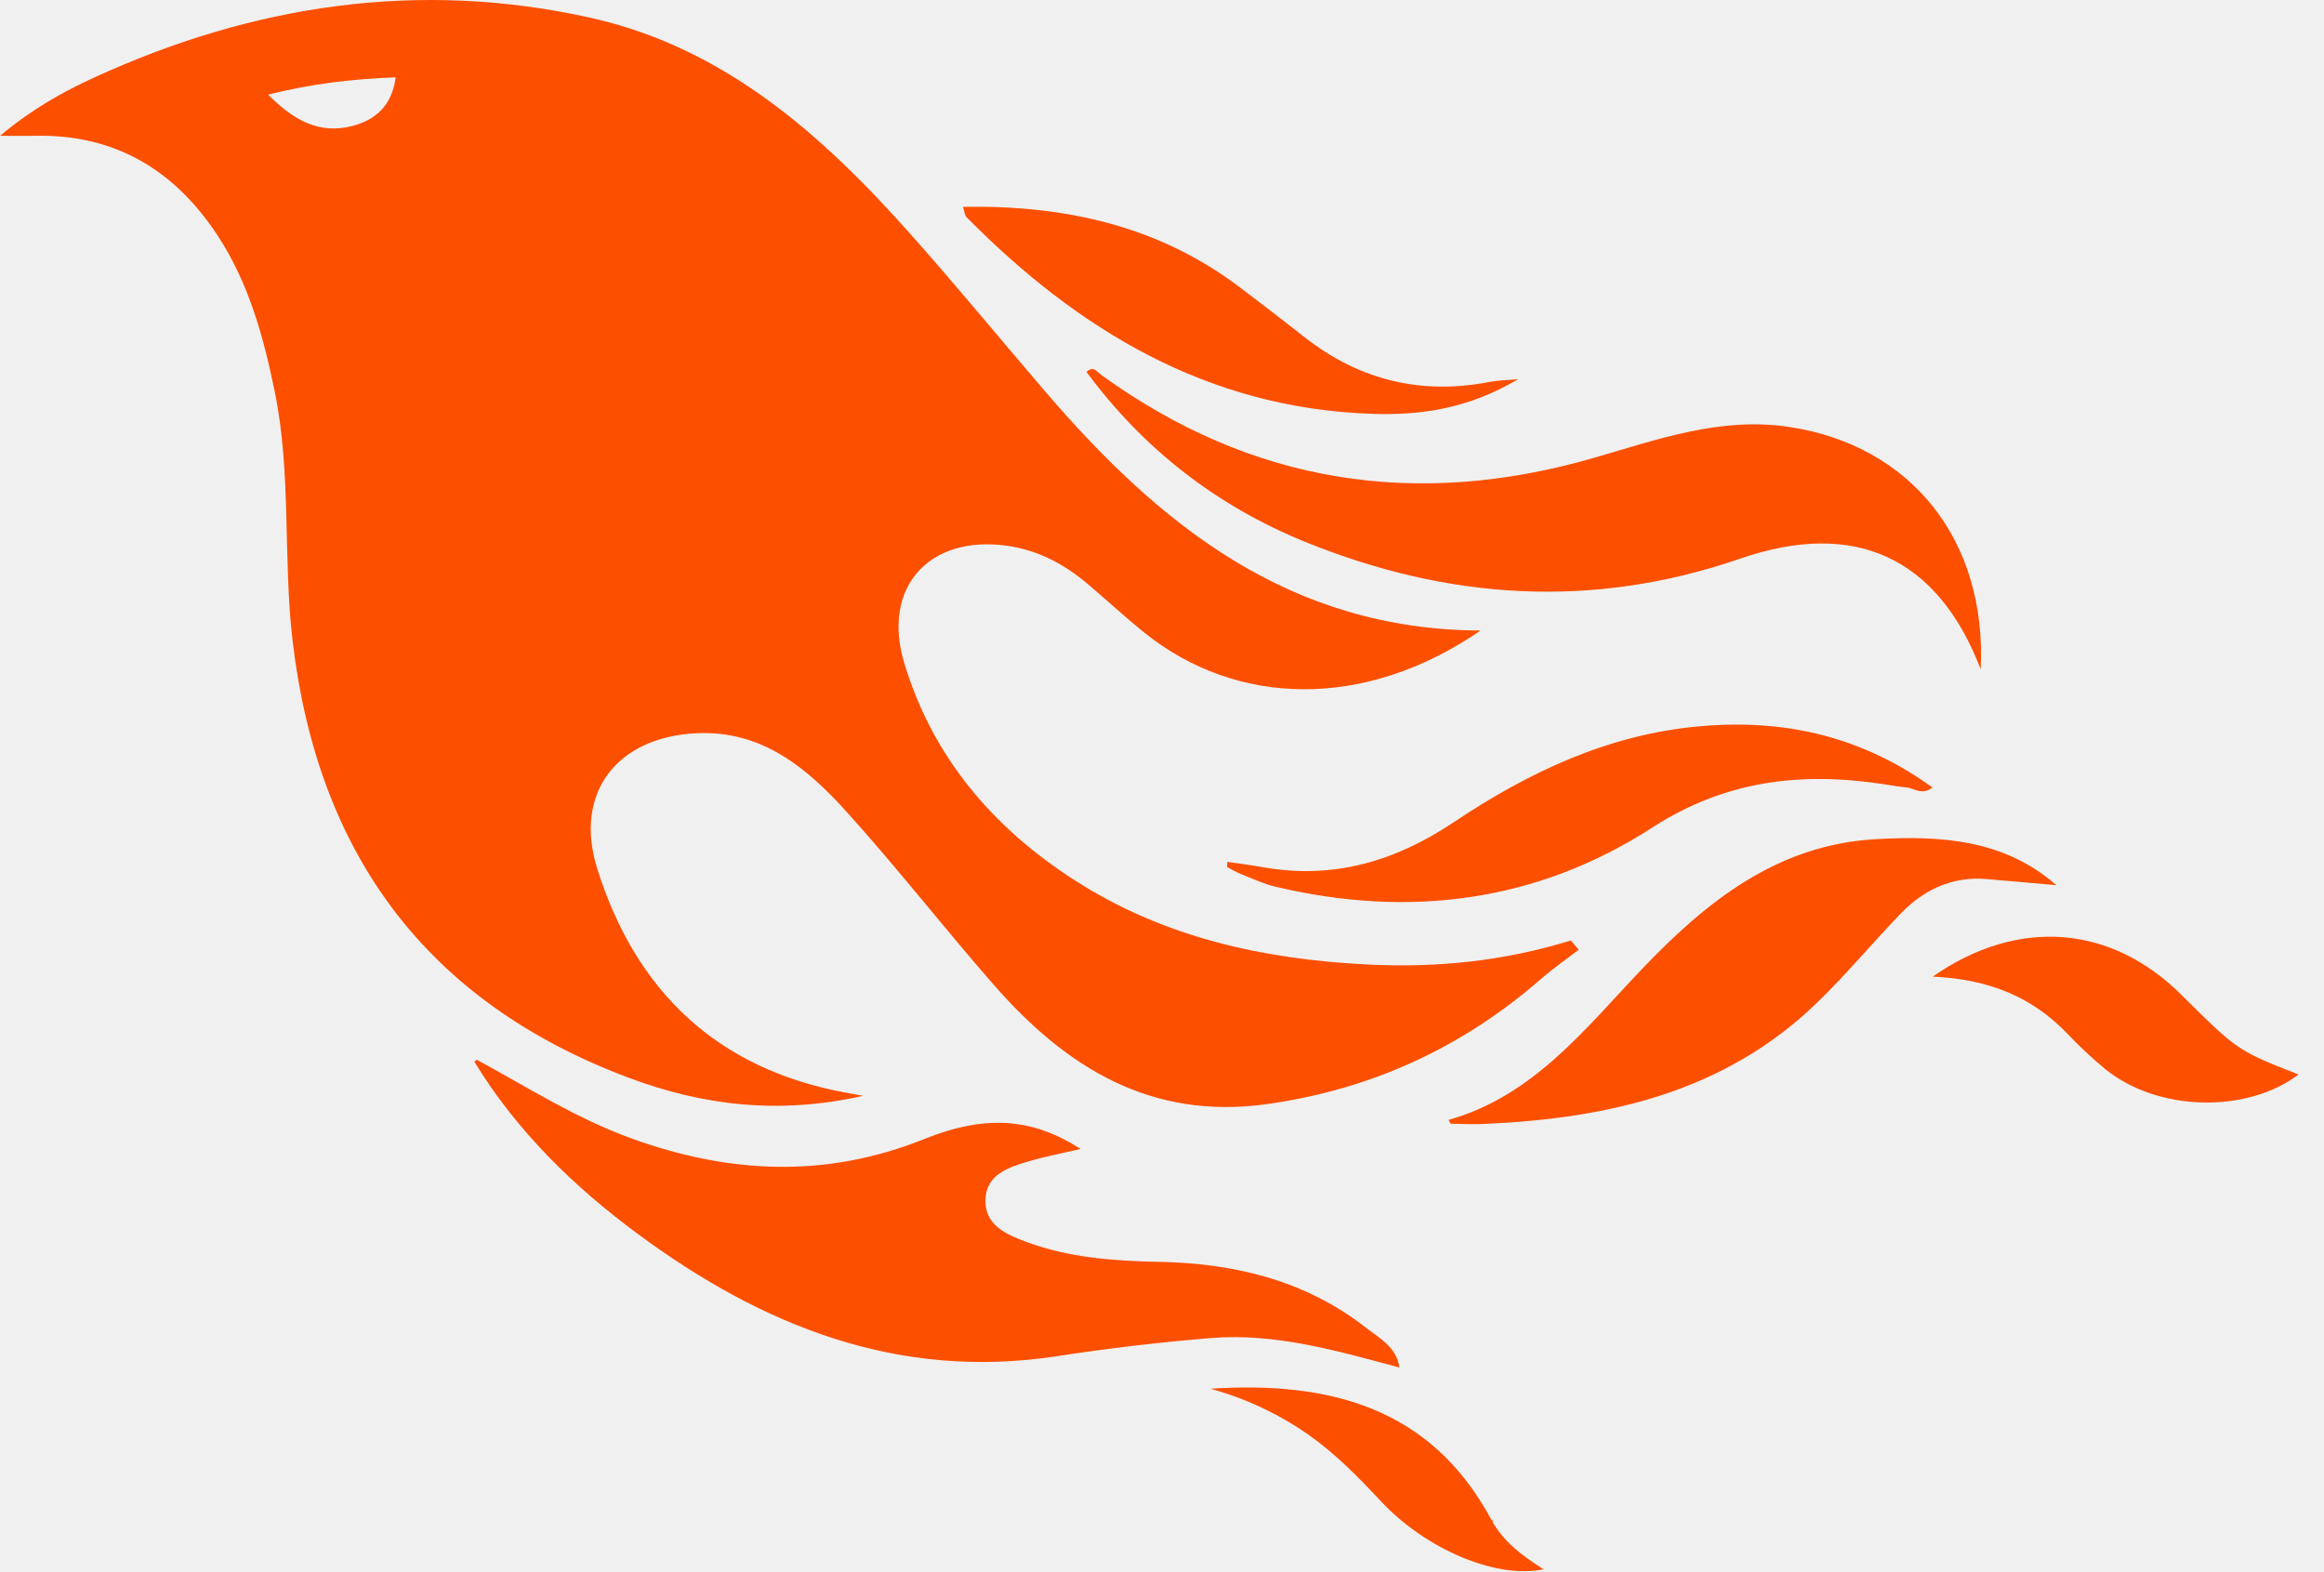
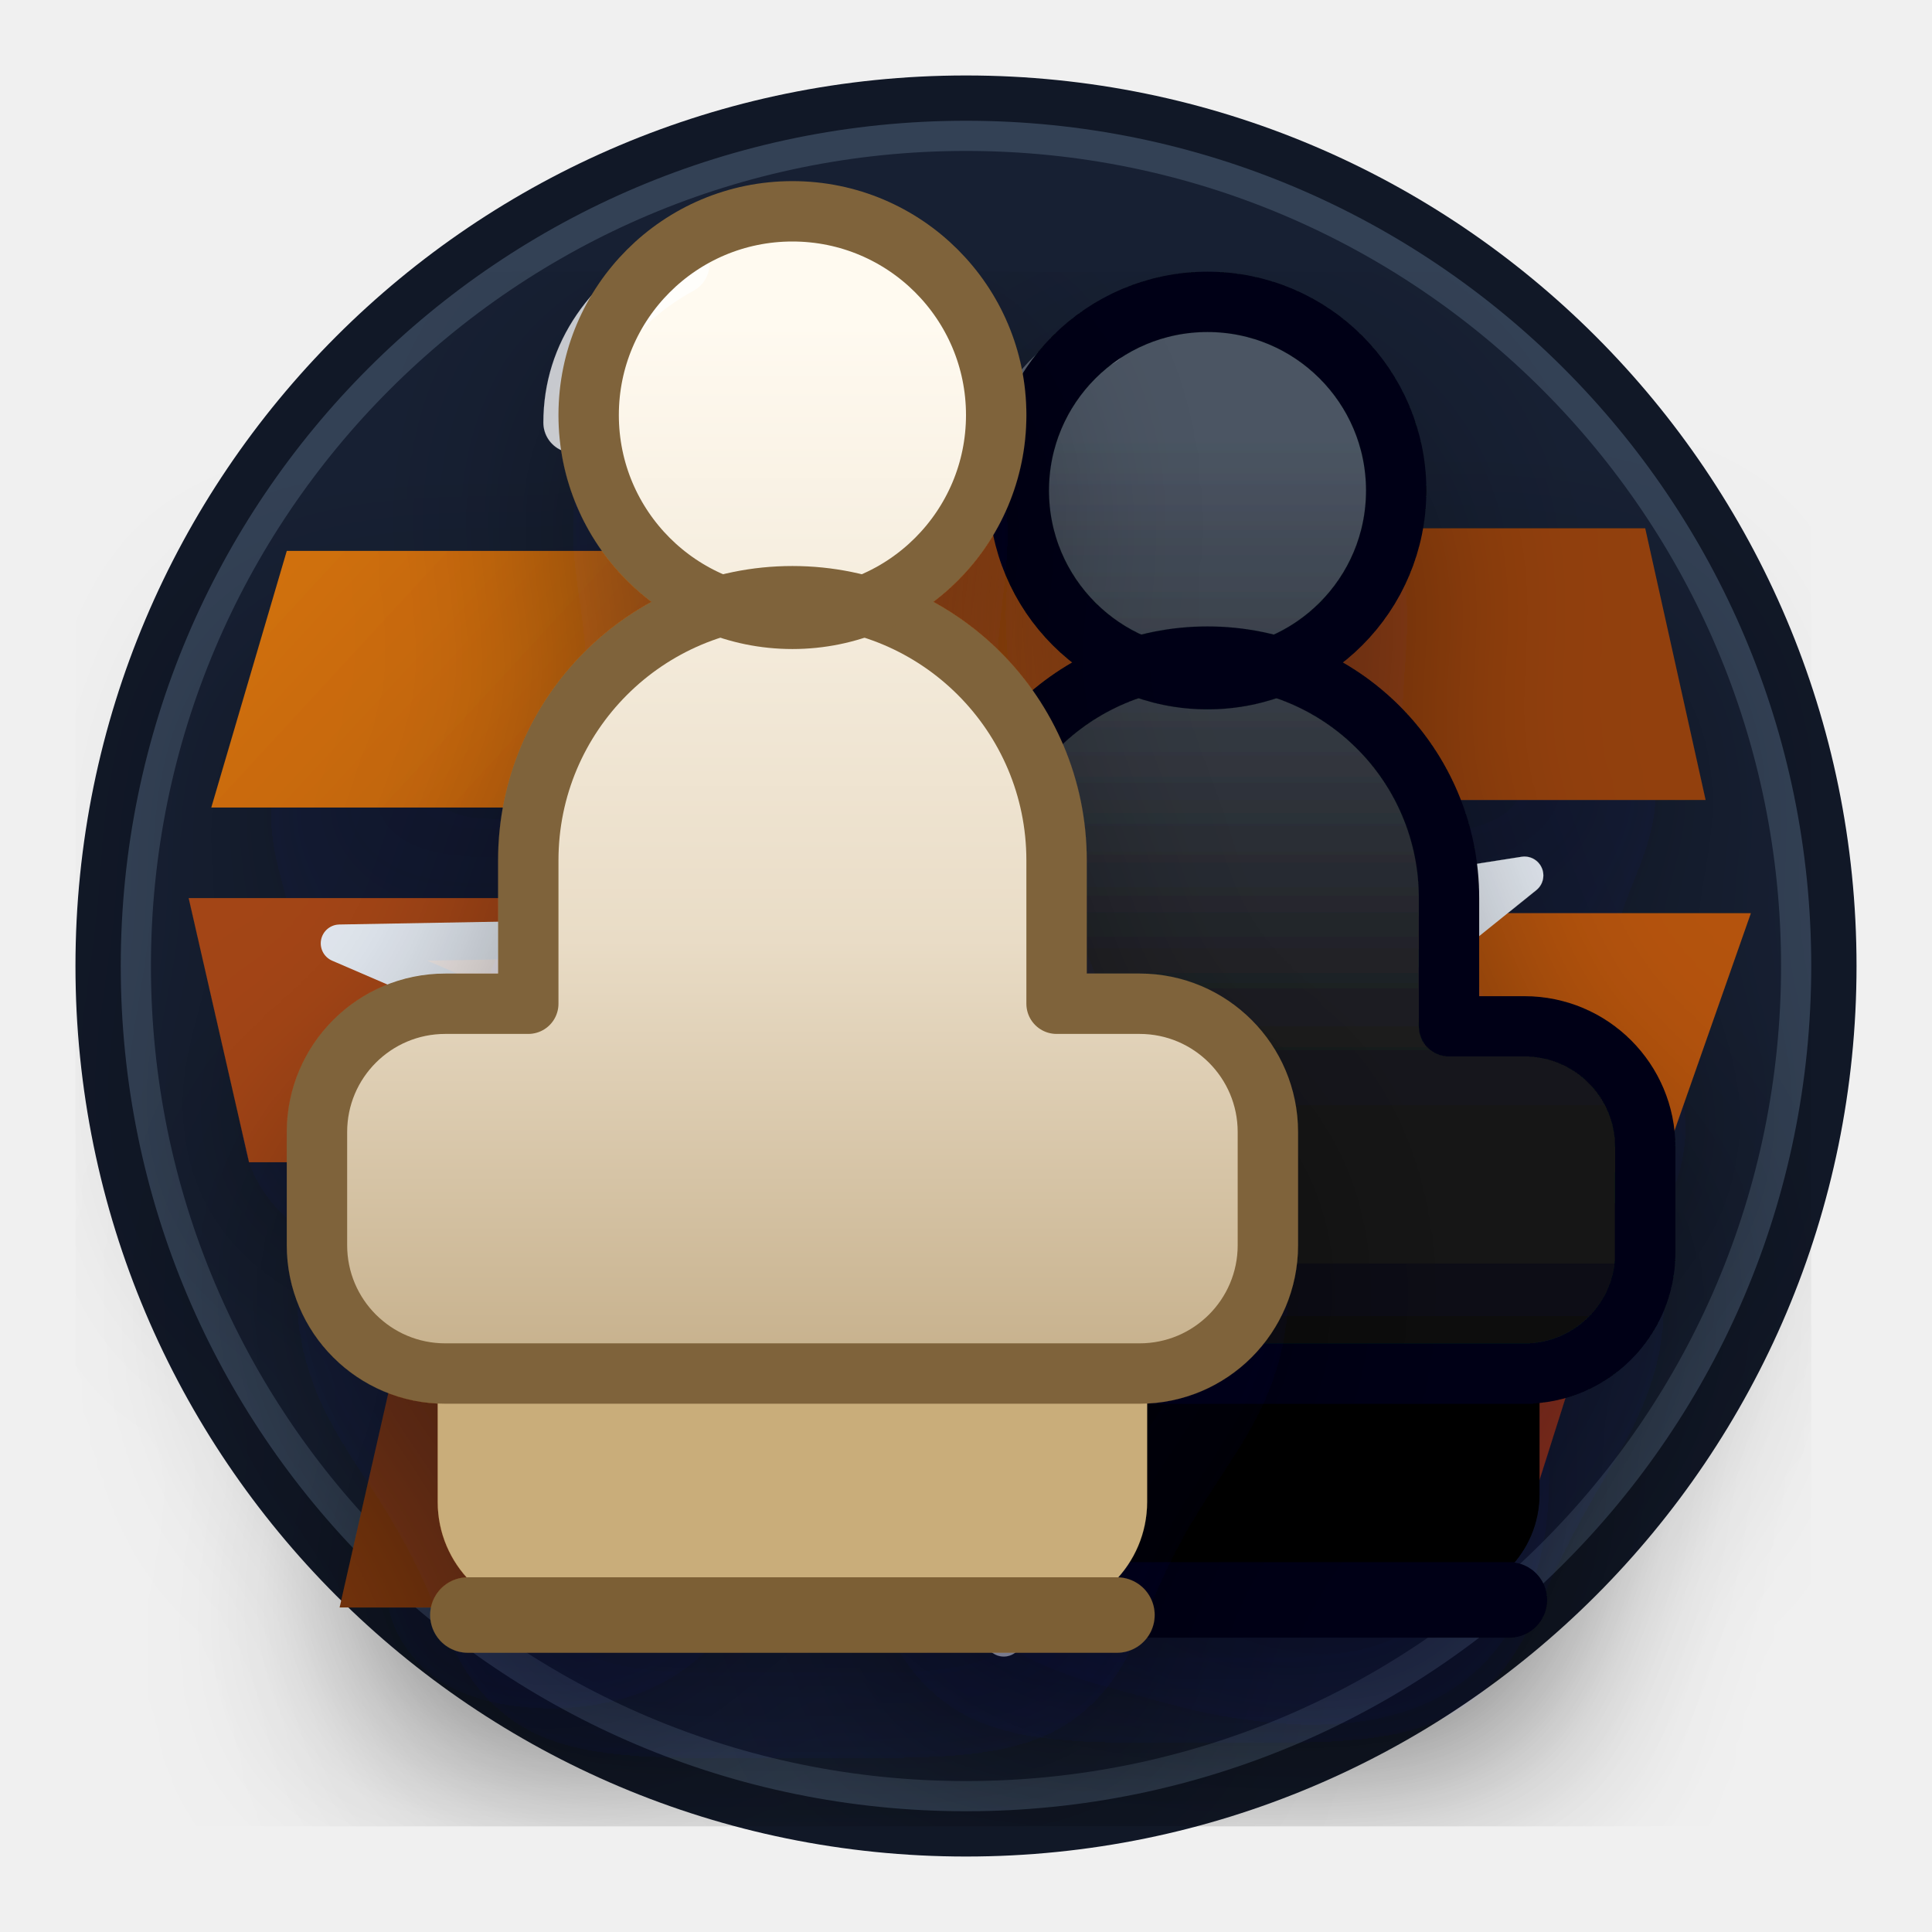
- <svg xmlns="http://www.w3.org/2000/svg" viewBox="0 0 71 48" fill="currentColor" aria-hidden="true">
-   <path d="m26.371 33.477-.552-.1c-3.92-.729-6.397-3.1-7.57-6.829-.733-2.324.597-4.035 3.035-4.148 1.995-.092 3.362 1.055 4.57 2.39 1.557 1.72 2.984 3.558 4.514 5.305 2.202 2.515 4.797 4.134 8.347 3.634 3.183-.448 5.958-1.725 8.371-3.828.363-.316.761-.592 1.144-.886l-.241-.284c-2.027.63-4.093.841-6.205.735-3.195-.16-6.24-.828-8.964-2.582-2.486-1.601-4.319-3.746-5.19-6.611-.704-2.315.736-3.934 3.135-3.6.948.133 1.746.56 2.463 1.165.583.493 1.143 1.015 1.738 1.493 2.8 2.25 6.712 2.375 10.265-.068-5.842-.026-9.817-3.24-13.308-7.313-1.366-1.594-2.7-3.216-4.095-4.785-2.698-3.036-5.692-5.71-9.79-6.623C12.8-.623 7.745.14 2.893 2.361 1.926 2.804.997 3.319 0 4.149c.494 0 .763.006 1.032 0 2.446-.064 4.28 1.023 5.602 3.024.962 1.457 1.415 3.104 1.761 4.798.513 2.515.247 5.078.544 7.605.761 6.494 4.08 11.026 10.26 13.346 2.267.852 4.591 1.135 7.172.555ZM10.751 3.852c-.976.246-1.756-.148-2.56-.962 1.377-.343 2.592-.476 3.897-.528-.107.848-.607 1.306-1.336 1.49Zm32.002 37.924c-.085-.626-.62-.901-1.04-1.228-1.857-1.446-4.03-1.958-6.333-2-1.375-.026-2.735-.128-4.031-.61-.595-.22-1.26-.505-1.244-1.272.015-.78.693-1 1.31-1.184.505-.15 1.026-.247 1.6-.382-1.46-.936-2.886-1.065-4.787-.3-2.993 1.202-5.943 1.06-8.926-.017-1.684-.608-3.179-1.563-4.735-2.408l-.077.057c1.29 2.115 3.034 3.817 5.004 5.271 3.793 2.8 7.936 4.471 12.784 3.73A66.714 66.714 0 0 1 37 40.877c1.98-.16 3.866.398 5.753.899Zm-9.14-30.345c-.105-.076-.206-.266-.42-.069 1.745 2.36 3.985 4.098 6.683 5.193 4.354 1.767 8.773 2.07 13.293.51 3.51-1.21 6.033-.028 7.343 3.38.19-3.955-2.137-6.837-5.843-7.401-2.084-.318-4.01.373-5.962.94-5.434 1.575-10.485.798-15.094-2.553Zm27.085 15.425c.708.059 1.416.123 2.124.185-1.6-1.405-3.55-1.517-5.523-1.404-3.003.17-5.167 1.903-7.14 3.972-1.739 1.824-3.31 3.87-5.903 4.604.043.078.054.117.066.117.35.005.699.021 1.047.005 3.768-.17 7.317-.965 10.14-3.7.89-.86 1.685-1.817 2.544-2.71.716-.746 1.584-1.159 2.645-1.07Zm-8.753-4.67c-2.812.246-5.254 1.409-7.548 2.943-1.766 1.18-3.654 1.738-5.776 1.37-.374-.066-.75-.114-1.124-.17l-.013.156c.135.07.265.151.405.207.354.14.702.308 1.07.395 4.083.971 7.992.474 11.516-1.803 2.221-1.435 4.521-1.707 7.013-1.336.252.038.503.083.756.107.234.022.479.255.795.003-2.179-1.574-4.526-2.096-7.094-1.872Zm-10.049-9.544c1.475.051 2.943-.142 4.486-1.059-.452.04-.643.04-.827.076-2.126.424-4.033-.04-5.733-1.383-.623-.493-1.257-.974-1.889-1.457-2.503-1.914-5.374-2.555-8.514-2.5.05.154.054.26.108.315 3.417 3.455 7.371 5.836 12.369 6.008Zm24.727 17.731c-2.114-2.097-4.952-2.367-7.578-.537 1.738.078 3.043.632 4.101 1.728a13 13 0 0 0 1.182 1.106c1.6 1.29 4.311 1.352 5.896.155-1.861-.726-1.861-.726-3.601-2.452Zm-21.058 16.06c-1.858-3.46-4.981-4.24-8.59-4.008a9.667 9.667 0 0 1 2.977 1.39c.84.586 1.547 1.311 2.243 2.055 1.38 1.473 3.534 2.376 4.962 2.07-.656-.412-1.238-.848-1.592-1.507Zl-.006.006-.036-.004.021.018.012.053Za.127.127 0 0 0 .015.043c.005.008.038 0 .058-.002Zl-.008.01.005.026.024.014Z" fill="#FD4F00" />
+ <svg xmlns="http://www.w3.org/2000/svg" width="256" height="256" viewBox="0 0 256 256" fill="none" role="img" aria-labelledby="title desc">
+   <defs>
+     <linearGradient id="white-pawn" x1="129" y1="43" x2="129" y2="206" gradientUnits="userSpaceOnUse">
+       <stop stop-color="#fffaf0" />
+       <stop offset="0.5" stop-color="#e9dcc6" />
+       <stop offset="1" stop-color="#b79d72" />
+     </linearGradient>
+     <linearGradient id="black-pawn" x1="157" y1="58" x2="157" y2="218" gradientUnits="userSpaceOnUse">
+       <stop stop-color="#4b5563" />
+       <stop offset="0.52" stop-color="#18181b" />
+       <stop offset="1" stop-color="#050505" />
+     </linearGradient>
+     <linearGradient id="brick-face" x1="34" y1="44" x2="215" y2="211" gradientUnits="userSpaceOnUse">
+       <stop stop-color="#d97706" />
+       <stop offset="1" stop-color="#7c2d12" />
+     </linearGradient>
+     <filter id="shadow" x="10" y="22" width="230" height="220" filterUnits="userSpaceOnUse" color-interpolation-filters="sRGB">
+       <feDropShadow dx="0" dy="14" stdDeviation="13" flood-color="#020617" flood-opacity="0.35" />
+     </filter>
+   </defs>
+   <circle cx="128" cy="128" r="118" fill="#111827" />
+   <circle cx="128" cy="128" r="110" fill="#172033" stroke="#334155" stroke-width="4" />
+   <g filter="url(#shadow)">
+     <path d="M38 73H95L83 107H28L38 73Z" fill="url(#brick-face)" />
+     <path d="M104 55H159L145 94H90L104 55Z" fill="#b45309" />
+     <path d="M169 70H218L226 106H158L169 70Z" fill="#92400e" />
+     <path d="M25 119H77L62 154H33L25 119Z" fill="#a34412" />
+     <path d="M183 121H232L219 158H171L183 121Z" fill="#b45309" />
+     <path d="M55 169H107L96 213H45L55 169Z" fill="#78350f" />
+     <path d="M158 174H211L198 215H144L158 174Z" fill="#9a3412" />
+     <path d="M85 101L116 68L128 109L166 78L151 124L202 116L166 145L208 178L151 169L133 217L115 171L61 187L96 147L45 125L101 124L85 101Z" fill="#f8fafc" fill-opacity="0.92" />
+     <path d="M85 101L116 68L128 109L166 78L151 124L202 116L166 145L208 178L151 169L133 217L115 171L61 187L96 147L45 125L101 124L85 101Z" stroke="#e2e8f0" stroke-width="5" stroke-linejoin="round" />
+   </g>
+   <g filter="url(#shadow)">
+     <path d="M160 87C177.673 87 192 101.327 192 119V136H202C210.837 136 218 143.163 218 152V166C218 174.837 210.837 182 202 182H118C109.163 182 102 174.837 102 166V152C102 143.163 109.163 136 118 136H128V119C128 101.327 142.327 87 160 87Z" fill="url(#black-pawn)" />
+     <circle cx="160" cy="65" r="25" fill="url(#black-pawn)" />
+     <path d="M116 182H204V198C204 205.732 197.732 212 190 212H130C122.268 212 116 205.732 116 198V182Z" fill="#050505" />
+     <path d="M120 212H200" stroke="#020617" stroke-width="10" stroke-linecap="round" />
+     <path d="M146 45C137.716 49.574 133 56.17 133 65" stroke="#9ca3af" stroke-opacity="0.5" stroke-width="7" stroke-linecap="round" />
+     <path d="M160 87C177.673 87 192 101.327 192 119V136H202C210.837 136 218 143.163 218 152V166C218 174.837 210.837 182 202 182H118C109.163 182 102 174.837 102 166V152C102 143.163 109.163 136 118 136H128V119C128 101.327 142.327 87 160 87Z" stroke="#020617" stroke-width="8" stroke-linejoin="round" />
+     <circle cx="160" cy="65" r="25" stroke="#020617" stroke-width="8" />
+   </g>
+   <g filter="url(#shadow)">
+     <path d="M105 79C124.33 79 140 94.67 140 114V133H151C160.389 133 168 140.611 168 150V165C168 174.389 160.389 182 151 182H59C49.611 182 42 174.389 42 165V150C42 140.611 49.611 133 59 133H70V114C70 94.67 85.67 79 105 79Z" fill="url(#white-pawn)" />
+     <circle cx="105" cy="55" r="27" fill="url(#white-pawn)" />
+     <path d="M58 182H152V199C152 207.284 145.284 214 137 214H73C64.716 214 58 207.284 58 199V182Z" fill="#c9ad7a" />
+     <path d="M62 214H148" stroke="#7c5f36" stroke-width="10" stroke-linecap="round" />
+     <path d="M90 35C81.274 39.799 76 47.036 76 56" stroke="#ffffff" stroke-opacity="0.75" stroke-width="8" stroke-linecap="round" />
+     <path d="M105 79C124.33 79 140 94.67 140 114V133H151C160.389 133 168 140.611 168 150V165C168 174.389 160.389 182 151 182H59C49.611 182 42 174.389 42 165V150C42 140.611 49.611 133 59 133H70V114C70 94.67 85.67 79 105 79Z" stroke="#7f633a" stroke-width="8" stroke-linejoin="round" />
+     <circle cx="105" cy="55" r="27" stroke="#7f633a" stroke-width="8" />
+   </g>
</svg>
